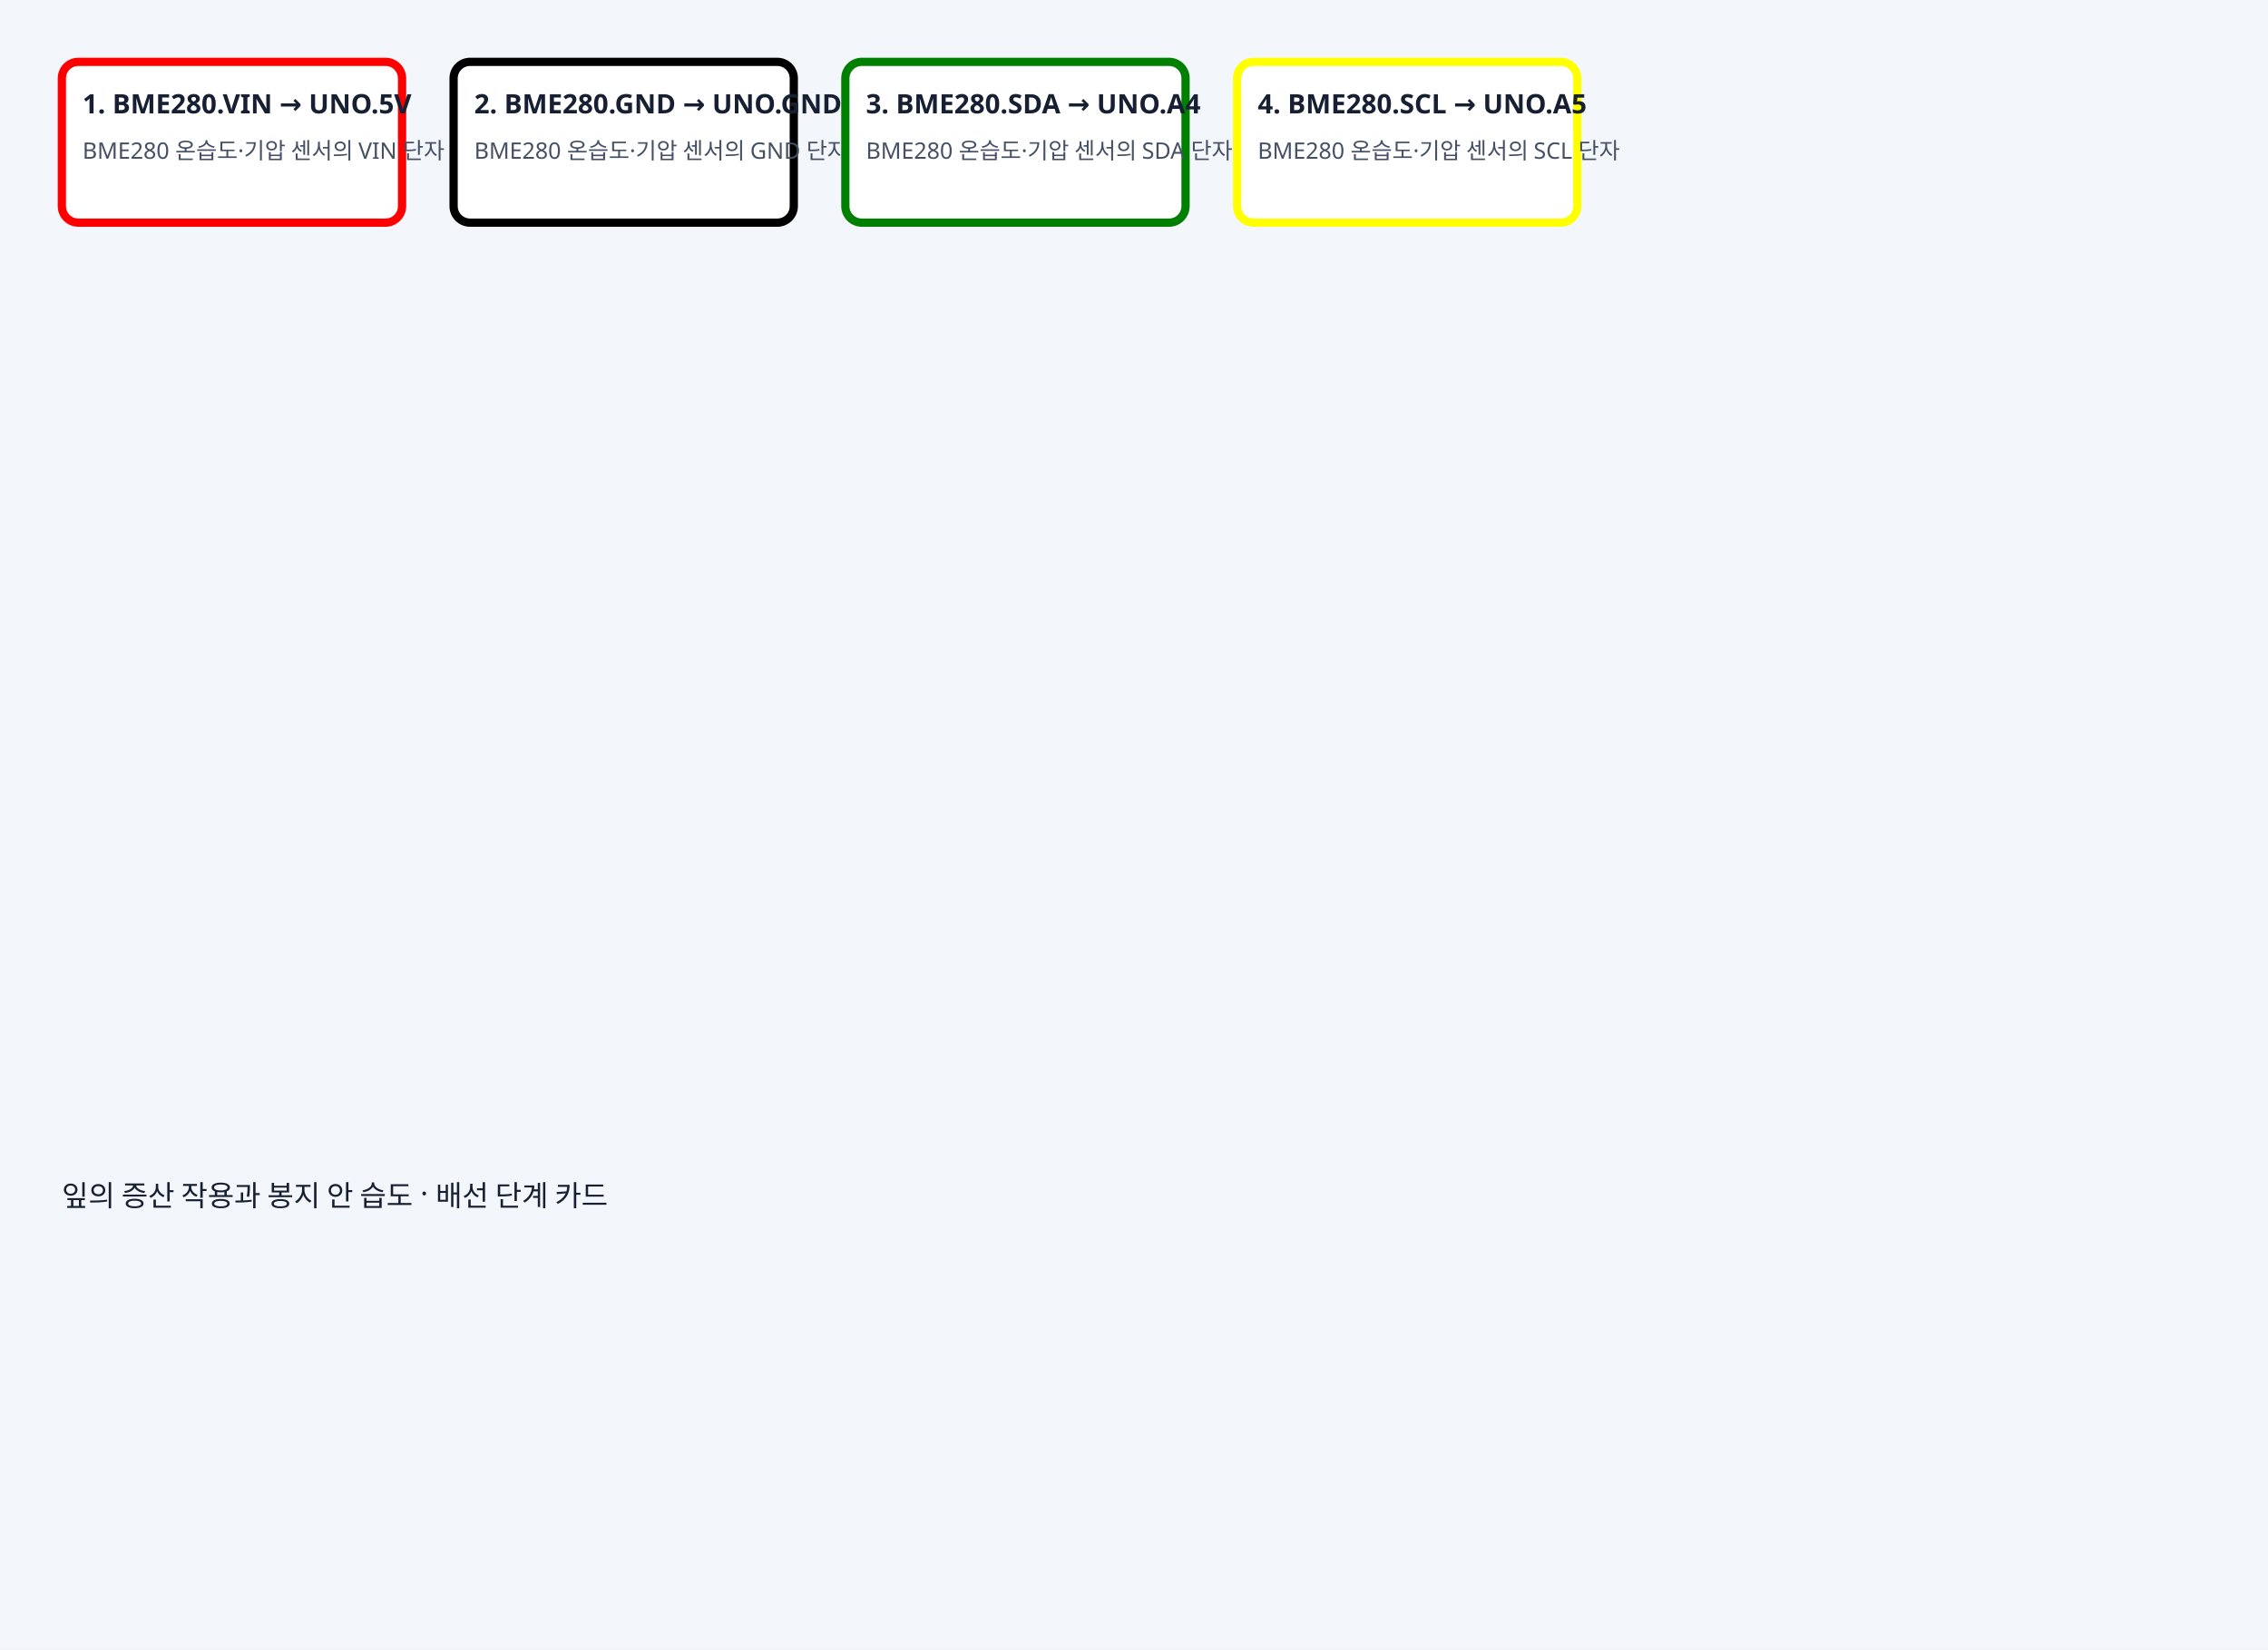
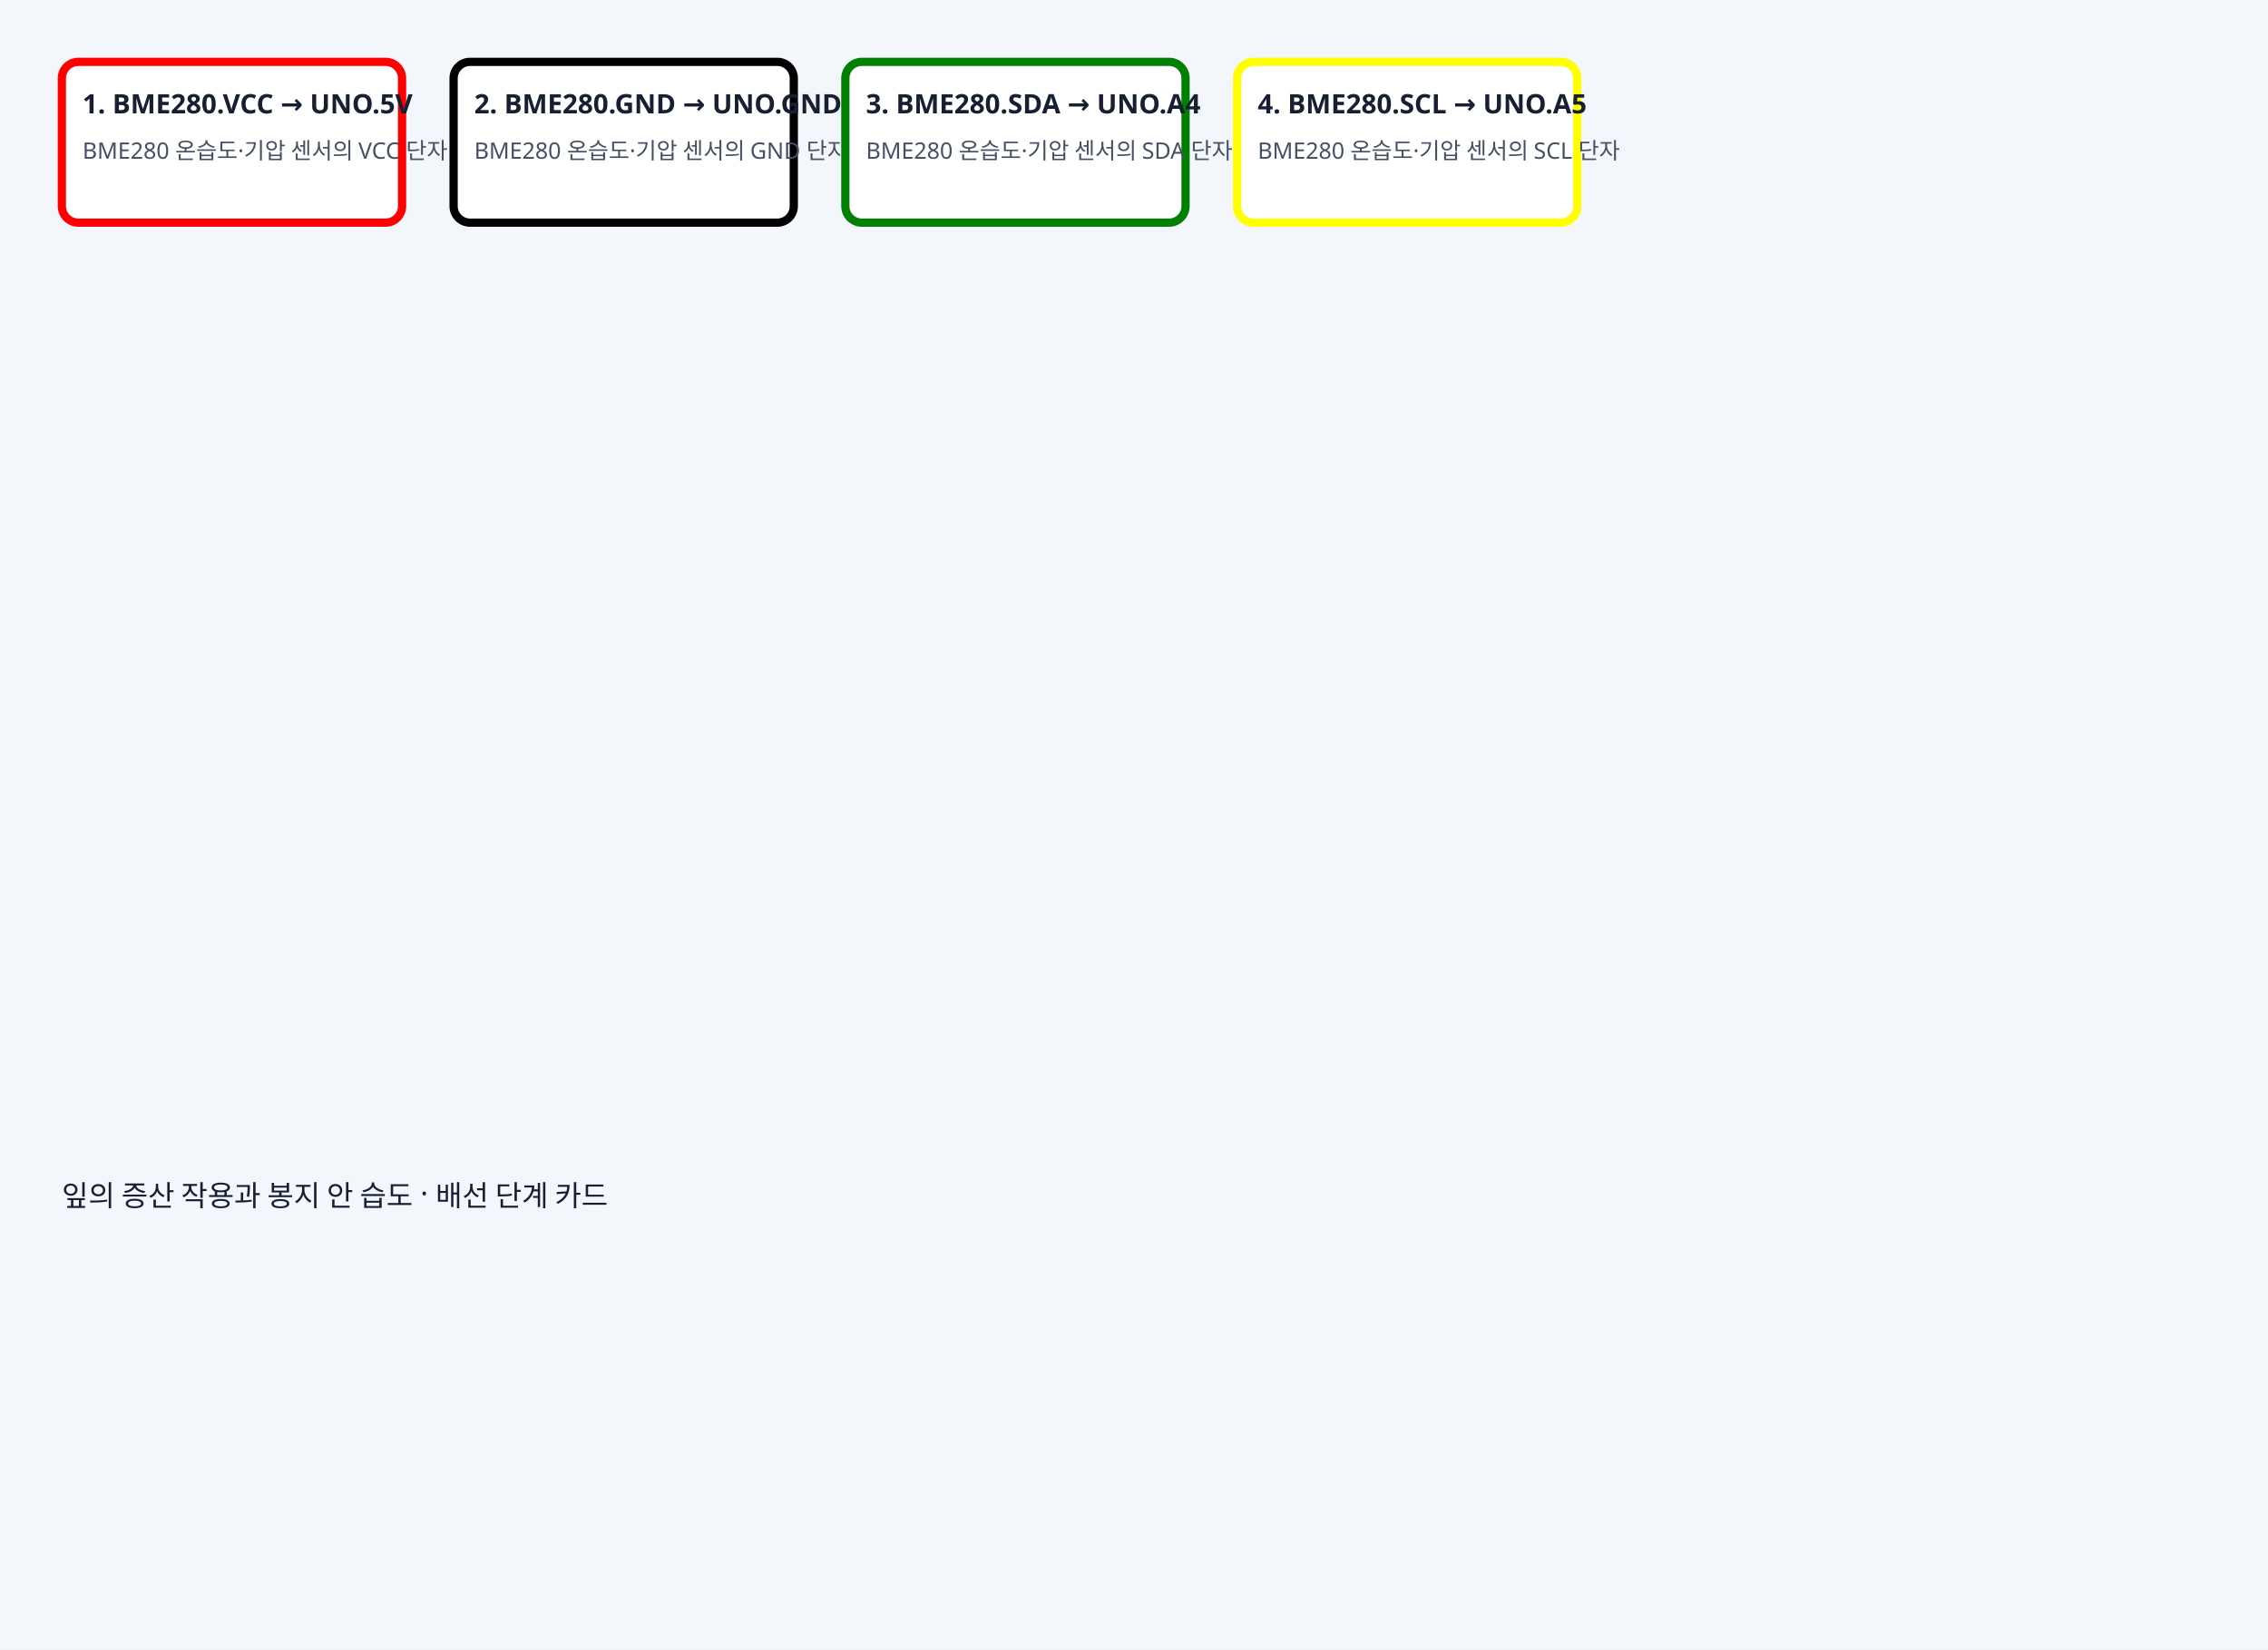
<svg xmlns="http://www.w3.org/2000/svg" width="1100" height="800" viewBox="0 0 1100 800">
  <rect width="100%" height="100%" fill="#f3f6fa" />
  <text x="30" y="585" font-family="sans-serif" font-size="14" fill="#172033">잎의 증산 작용과 봉지 안 습도 · 배선 단계 카드</text>
  <g>
    <rect x="30" y="30" width="165" height="78" rx="8" fill="#ffffff" stroke="red" stroke-width="4" />
-     <text x="40" y="55" font-family="sans-serif" font-size="13" font-weight="700" fill="#172033">1. BME280.VIN → UNO.5V</text>
-     <text x="40" y="77" font-family="sans-serif" font-size="11" fill="#455064">BME280 온습도·기압 센서의 VIN 단자</text>
+     <text x="40" y="55" font-family="sans-serif" font-size="13" font-weight="700" fill="#172033">1. BME280.VCC → UNO.5V</text>
+     <text x="40" y="77" font-family="sans-serif" font-size="11" fill="#455064">BME280 온습도·기압 센서의 VCC 단자</text>
  </g>
  <g>
    <rect x="220" y="30" width="165" height="78" rx="8" fill="#ffffff" stroke="black" stroke-width="4" />
    <text x="230" y="55" font-family="sans-serif" font-size="13" font-weight="700" fill="#172033">2. BME280.GND → UNO.GND</text>
    <text x="230" y="77" font-family="sans-serif" font-size="11" fill="#455064">BME280 온습도·기압 센서의 GND 단자</text>
  </g>
  <g>
    <rect x="410" y="30" width="165" height="78" rx="8" fill="#ffffff" stroke="green" stroke-width="4" />
    <text x="420" y="55" font-family="sans-serif" font-size="13" font-weight="700" fill="#172033">3. BME280.SDA → UNO.A4</text>
    <text x="420" y="77" font-family="sans-serif" font-size="11" fill="#455064">BME280 온습도·기압 센서의 SDA 단자</text>
  </g>
  <g>
    <rect x="600" y="30" width="165" height="78" rx="8" fill="#ffffff" stroke="yellow" stroke-width="4" />
    <text x="610" y="55" font-family="sans-serif" font-size="13" font-weight="700" fill="#172033">4. BME280.SCL → UNO.A5</text>
    <text x="610" y="77" font-family="sans-serif" font-size="11" fill="#455064">BME280 온습도·기압 센서의 SCL 단자</text>
  </g>
</svg>
